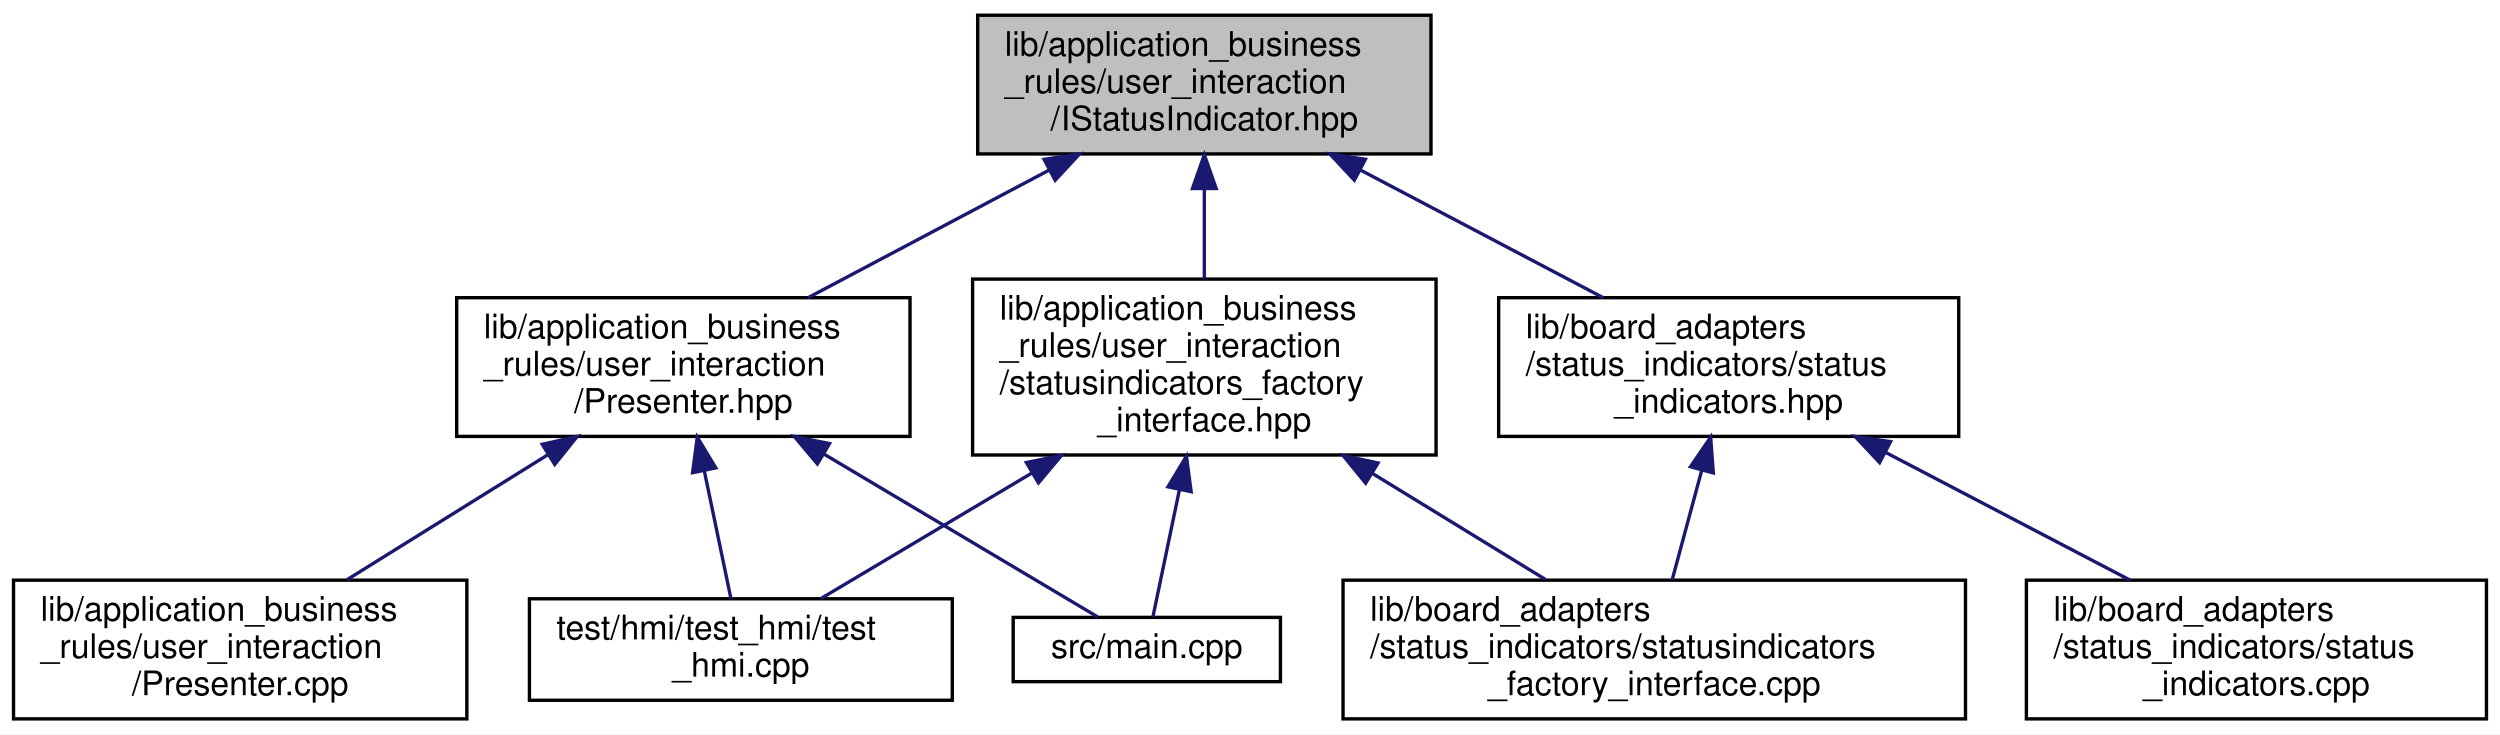
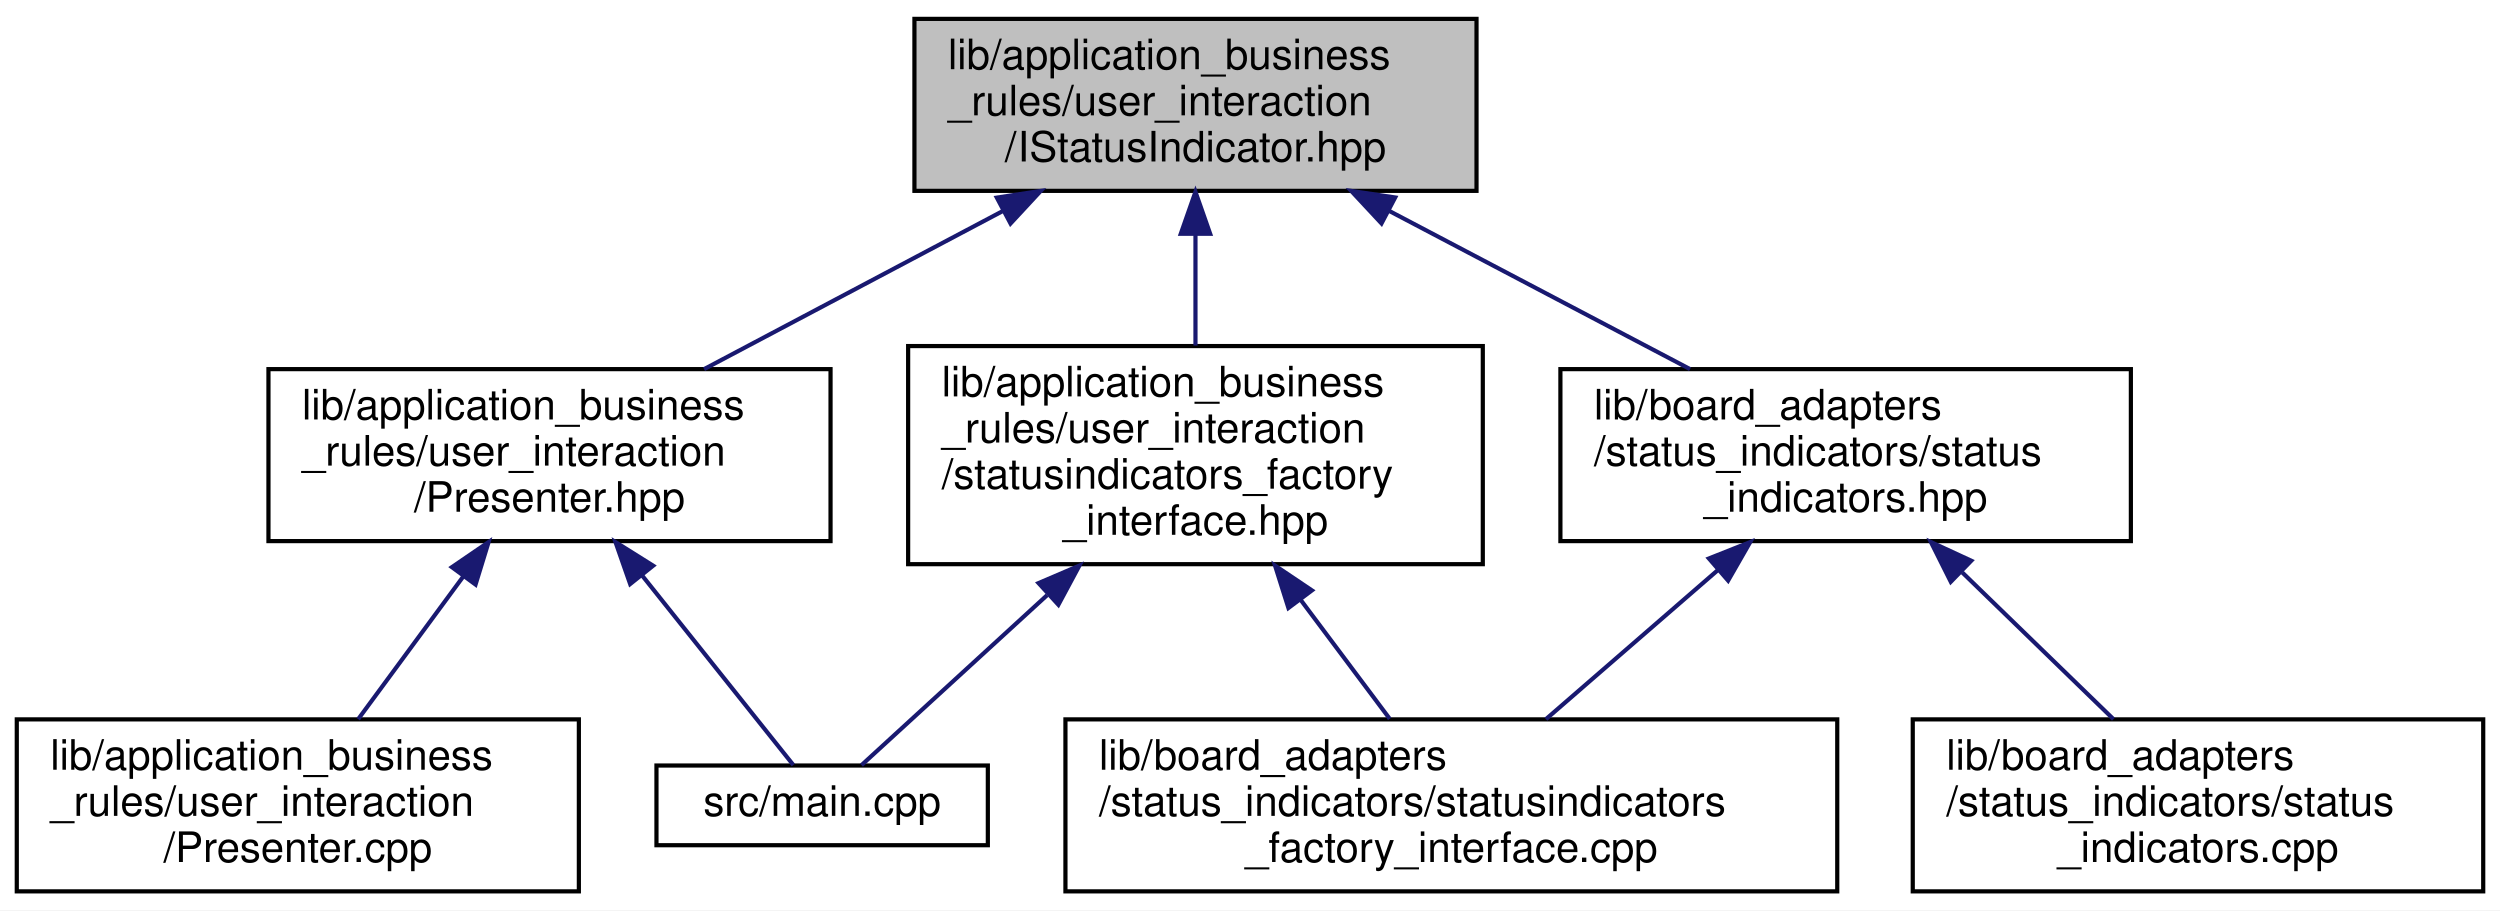
- <svg xmlns="http://www.w3.org/2000/svg" xmlns:xlink="http://www.w3.org/1999/xlink" width="739pt" height="217pt" viewBox="0.00 0.00 739.00 217.00">
+ <svg xmlns="http://www.w3.org/2000/svg" xmlns:xlink="http://www.w3.org/1999/xlink" width="596pt" height="217pt" viewBox="0.00 0.00 596.00 217.00">
  <g id="graph0" class="graph" transform="scale(1 1) rotate(0) translate(4 213)">
-     <polygon fill="white" stroke="transparent" points="-4,4 -4,-213 735,-213 735,4 -4,4" />
+     <polygon fill="white" stroke="transparent" points="-4,4 -4,-213 592,-213 592,4 -4,4" />
    <g id="node1" class="node">
      <g id="a_node1">
        <a xlink:title=" ">
-           <polygon fill="#bfbfbf" stroke="black" points="285,-167.5 285,-208.5 419,-208.5 419,-167.5 285,-167.5" />
-           <text text-anchor="start" x="293" y="-196.5" font-family="Helvetica,sans-Serif" font-size="10.00">lib/application_business</text>
-           <text text-anchor="start" x="293" y="-185.5" font-family="Helvetica,sans-Serif" font-size="10.00">_rules/user_interaction</text>
-           <text text-anchor="middle" x="352" y="-174.5" font-family="Helvetica,sans-Serif" font-size="10.00">/IStatusIndicator.hpp</text>
+           <polygon fill="#bfbfbf" stroke="black" points="214,-167.5 214,-208.5 348,-208.5 348,-167.5 214,-167.5" />
+           <text text-anchor="start" x="222" y="-196.5" font-family="Helvetica,sans-Serif" font-size="10.00">lib/application_business</text>
+           <text text-anchor="start" x="222" y="-185.5" font-family="Helvetica,sans-Serif" font-size="10.00">_rules/user_interaction</text>
+           <text text-anchor="middle" x="281" y="-174.5" font-family="Helvetica,sans-Serif" font-size="10.00">/IStatusIndicator.hpp</text>
        </a>
      </g>
    </g>
    <g id="node2" class="node">
      <g id="a_node2">
        <a xlink:href="Presenter_8hpp.xhtml" target="_top" xlink:title=" ">
-           <polygon fill="white" stroke="black" points="131,-84 131,-125 265,-125 265,-84 131,-84" />
-           <text text-anchor="start" x="139" y="-113" font-family="Helvetica,sans-Serif" font-size="10.00">lib/application_business</text>
-           <text text-anchor="start" x="139" y="-102" font-family="Helvetica,sans-Serif" font-size="10.00">_rules/user_interaction</text>
-           <text text-anchor="middle" x="198" y="-91" font-family="Helvetica,sans-Serif" font-size="10.00">/Presenter.hpp</text>
+           <polygon fill="white" stroke="black" points="60,-84 60,-125 194,-125 194,-84 60,-84" />
+           <text text-anchor="start" x="68" y="-113" font-family="Helvetica,sans-Serif" font-size="10.00">lib/application_business</text>
+           <text text-anchor="start" x="68" y="-102" font-family="Helvetica,sans-Serif" font-size="10.00">_rules/user_interaction</text>
+           <text text-anchor="middle" x="127" y="-91" font-family="Helvetica,sans-Serif" font-size="10.00">/Presenter.hpp</text>
        </a>
      </g>
    </g>
    <g id="edge1" class="edge">
-       <path fill="none" stroke="midnightblue" d="M305.99,-162.65C283.26,-150.62 256.2,-136.3 234.85,-125" />
-       <polygon fill="midnightblue" stroke="midnightblue" points="304.64,-165.89 315.11,-167.48 307.91,-159.71 304.64,-165.89" />
+       <path fill="none" stroke="midnightblue" d="M234.99,-162.65C212.26,-150.62 185.2,-136.3 163.85,-125" />
+       <polygon fill="midnightblue" stroke="midnightblue" points="233.64,-165.89 244.11,-167.48 236.91,-159.71 233.64,-165.89" />
    </g>
-     <g id="node6" class="node">
-       <g id="a_node6">
+     <g id="node5" class="node">
+       <g id="a_node5">
        <a xlink:href="statusindicators__factory__interface_8hpp.xhtml" target="_top" xlink:title="Dependency injection for the keypad.">
-           <polygon fill="white" stroke="black" points="283.5,-78.5 283.5,-130.5 420.5,-130.5 420.5,-78.5 283.5,-78.5" />
-           <text text-anchor="start" x="291.5" y="-118.5" font-family="Helvetica,sans-Serif" font-size="10.00">lib/application_business</text>
-           <text text-anchor="start" x="291.5" y="-107.5" font-family="Helvetica,sans-Serif" font-size="10.00">_rules/user_interaction</text>
-           <text text-anchor="start" x="291.5" y="-96.5" font-family="Helvetica,sans-Serif" font-size="10.00">/statusindicators_factory</text>
-           <text text-anchor="middle" x="352" y="-85.5" font-family="Helvetica,sans-Serif" font-size="10.00">_interface.hpp</text>
+           <polygon fill="white" stroke="black" points="212.5,-78.5 212.5,-130.5 349.5,-130.5 349.5,-78.5 212.5,-78.5" />
+           <text text-anchor="start" x="220.5" y="-118.5" font-family="Helvetica,sans-Serif" font-size="10.00">lib/application_business</text>
+           <text text-anchor="start" x="220.5" y="-107.5" font-family="Helvetica,sans-Serif" font-size="10.00">_rules/user_interaction</text>
+           <text text-anchor="start" x="220.5" y="-96.5" font-family="Helvetica,sans-Serif" font-size="10.00">/statusindicators_factory</text>
+           <text text-anchor="middle" x="281" y="-85.5" font-family="Helvetica,sans-Serif" font-size="10.00">_interface.hpp</text>
        </a>
      </g>
    </g>
-     <g id="edge5" class="edge">
-       <path fill="none" stroke="midnightblue" d="M352,-157.12C352,-148.41 352,-138.99 352,-130.61" />
-       <polygon fill="midnightblue" stroke="midnightblue" points="348.5,-157.27 352,-167.27 355.5,-157.27 348.5,-157.27" />
+     <g id="edge4" class="edge">
+       <path fill="none" stroke="midnightblue" d="M281,-157.12C281,-148.41 281,-138.99 281,-130.61" />
+       <polygon fill="midnightblue" stroke="midnightblue" points="277.5,-157.27 281,-167.27 284.5,-157.27 277.5,-157.27" />
    </g>
-     <g id="node8" class="node">
-       <g id="a_node8">
+     <g id="node7" class="node">
+       <g id="a_node7">
        <a xlink:href="status__indicators_8hpp.xhtml" target="_top" xlink:title=" ">
-           <polygon fill="white" stroke="black" points="439,-84 439,-125 575,-125 575,-84 439,-84" />
-           <text text-anchor="start" x="447" y="-113" font-family="Helvetica,sans-Serif" font-size="10.00">lib/board_adapters</text>
-           <text text-anchor="start" x="447" y="-102" font-family="Helvetica,sans-Serif" font-size="10.00">/status_indicators/status</text>
-           <text text-anchor="middle" x="507" y="-91" font-family="Helvetica,sans-Serif" font-size="10.00">_indicators.hpp</text>
+           <polygon fill="white" stroke="black" points="368,-84 368,-125 504,-125 504,-84 368,-84" />
+           <text text-anchor="start" x="376" y="-113" font-family="Helvetica,sans-Serif" font-size="10.00">lib/board_adapters</text>
+           <text text-anchor="start" x="376" y="-102" font-family="Helvetica,sans-Serif" font-size="10.00">/status_indicators/status</text>
+           <text text-anchor="middle" x="436" y="-91" font-family="Helvetica,sans-Serif" font-size="10.00">_indicators.hpp</text>
        </a>
      </g>
    </g>
-     <g id="edge9" class="edge">
-       <path fill="none" stroke="midnightblue" d="M398,-162.81C420.95,-150.75 448.33,-136.35 469.91,-125" />
-       <polygon fill="midnightblue" stroke="midnightblue" points="396.35,-159.73 389.13,-167.48 399.61,-165.92 396.35,-159.73" />
+     <g id="edge7" class="edge">
+       <path fill="none" stroke="midnightblue" d="M327,-162.81C349.95,-150.75 377.33,-136.35 398.91,-125" />
+       <polygon fill="midnightblue" stroke="midnightblue" points="325.35,-159.73 318.13,-167.48 328.61,-165.92 325.35,-159.73" />
    </g>
    <g id="node3" class="node">
      <g id="a_node3">
        <a xlink:href="Presenter_8cpp.xhtml" target="_top" xlink:title=" ">
          <polygon fill="white" stroke="black" points="0,-0.5 0,-41.5 134,-41.5 134,-0.5 0,-0.5" />
          <text text-anchor="start" x="8" y="-29.5" font-family="Helvetica,sans-Serif" font-size="10.00">lib/application_business</text>
          <text text-anchor="start" x="8" y="-18.5" font-family="Helvetica,sans-Serif" font-size="10.00">_rules/user_interaction</text>
          <text text-anchor="middle" x="67" y="-7.5" font-family="Helvetica,sans-Serif" font-size="10.00">/Presenter.cpp</text>
        </a>
      </g>
    </g>
    <g id="edge2" class="edge">
-       <path fill="none" stroke="midnightblue" d="M158.12,-78.69C139.02,-66.8 116.46,-52.77 98.58,-41.64" />
-       <polygon fill="midnightblue" stroke="midnightblue" points="156.28,-81.67 166.62,-83.98 159.98,-75.72 156.28,-81.67" />
+       <path fill="none" stroke="midnightblue" d="M106.43,-75.55C98.18,-64.36 88.89,-51.73 81.39,-41.55" />
+       <polygon fill="midnightblue" stroke="midnightblue" points="103.73,-77.79 112.48,-83.77 109.37,-73.64 103.73,-77.79" />
    </g>
    <g id="node4" class="node">
      <g id="a_node4">
        <a xlink:href="main_8cpp.xhtml" target="_top" xlink:title=" ">
-           <polygon fill="white" stroke="black" points="295.5,-11.5 295.5,-30.5 374.5,-30.5 374.5,-11.5 295.5,-11.5" />
-           <text text-anchor="middle" x="335" y="-18.5" font-family="Helvetica,sans-Serif" font-size="10.00">src/main.cpp</text>
+           <polygon fill="white" stroke="black" points="152.5,-11.5 152.5,-30.5 231.5,-30.5 231.5,-11.5 152.5,-11.5" />
+           <text text-anchor="middle" x="192" y="-18.5" font-family="Helvetica,sans-Serif" font-size="10.00">src/main.cpp</text>
        </a>
      </g>
    </g>
    <g id="edge3" class="edge">
-       <path fill="none" stroke="midnightblue" d="M239.46,-78.83C266.93,-62.49 301.31,-42.04 320.44,-30.66" />
-       <polygon fill="midnightblue" stroke="midnightblue" points="237.62,-75.86 230.81,-83.98 241.2,-81.87 237.62,-75.86" />
+       <path fill="none" stroke="midnightblue" d="M149.06,-75.83C161.66,-60.04 176.61,-41.3 185.13,-30.62" />
+       <polygon fill="midnightblue" stroke="midnightblue" points="146.23,-73.77 142.73,-83.77 151.71,-78.14 146.23,-73.77" />
    </g>
-     <g id="node5" class="node">
-       <g id="a_node5">
-         <a xlink:href="test__hmi_8cpp.xhtml" target="_top" xlink:title=" ">
-           <polygon fill="white" stroke="black" points="152.5,-6 152.5,-36 277.5,-36 277.5,-6 152.5,-6" />
-           <text text-anchor="start" x="160.5" y="-24" font-family="Helvetica,sans-Serif" font-size="10.00">test/hmi/test_hmi/test</text>
-           <text text-anchor="middle" x="215" y="-13" font-family="Helvetica,sans-Serif" font-size="10.00">_hmi.cpp</text>
+     <g id="edge6" class="edge">
+       <path fill="none" stroke="midnightblue" d="M245.63,-71.11C229.59,-56.42 211.9,-40.22 201.38,-30.59" />
+       <polygon fill="midnightblue" stroke="midnightblue" points="243.59,-73.99 253.33,-78.16 248.32,-68.82 243.59,-73.99" />
+     </g>
+     <g id="node6" class="node">
+       <g id="a_node6">
+         <a xlink:href="statusindicators__factory__interface_8cpp.xhtml" target="_top" xlink:title=" ">
+           <polygon fill="white" stroke="black" points="250,-0.5 250,-41.5 434,-41.5 434,-0.5 250,-0.5" />
+           <text text-anchor="start" x="258" y="-29.5" font-family="Helvetica,sans-Serif" font-size="10.00">lib/board_adapters</text>
+           <text text-anchor="start" x="258" y="-18.5" font-family="Helvetica,sans-Serif" font-size="10.00">/status_indicators/statusindicators</text>
+           <text text-anchor="middle" x="342" y="-7.5" font-family="Helvetica,sans-Serif" font-size="10.00">_factory_interface.cpp</text>
        </a>
      </g>
    </g>
-     <g id="edge4" class="edge">
-       <path fill="none" stroke="midnightblue" d="M204.17,-73.91C206.86,-61.04 209.87,-46.57 212.04,-36.18" />
-       <polygon fill="midnightblue" stroke="midnightblue" points="200.73,-73.27 202.12,-83.77 207.58,-74.7 200.73,-73.27" />
+     <g id="edge5" class="edge">
+       <path fill="none" stroke="midnightblue" d="M306.15,-69.9C313.35,-60.28 320.96,-50.11 327.31,-41.63" />
+       <polygon fill="midnightblue" stroke="midnightblue" points="303.16,-68.06 299.97,-78.16 308.76,-72.25 303.16,-68.06" />
    </g>
-     <g id="edge7" class="edge">
-       <path fill="none" stroke="midnightblue" d="M344.65,-68.29C341.76,-54.39 338.67,-39.61 336.79,-30.59" />
-       <polygon fill="midnightblue" stroke="midnightblue" points="341.25,-69.09 346.71,-78.16 348.1,-67.66 341.25,-69.09" />
+     <g id="edge9" class="edge">
+       <path fill="none" stroke="midnightblue" d="M405.65,-77.19C392.29,-65.6 376.86,-52.23 364.55,-41.55" />
+       <polygon fill="midnightblue" stroke="midnightblue" points="403.4,-79.86 413.25,-83.77 407.98,-74.58 403.4,-79.86" />
    </g>
-     <g id="edge8" class="edge">
-       <path fill="none" stroke="midnightblue" d="M301.08,-73.21C279.63,-60.45 255.72,-46.22 238.55,-36.01" />
-       <polygon fill="midnightblue" stroke="midnightblue" points="299.39,-76.28 309.78,-78.38 302.97,-70.26 299.39,-76.28" />
-     </g>
-     <g id="node7" class="node">
-       <g id="a_node7">
-         <a xlink:href="statusindicators__factory__interface_8cpp.xhtml" target="_top" xlink:title=" ">
-           <polygon fill="white" stroke="black" points="393,-0.5 393,-41.5 577,-41.5 577,-0.5 393,-0.5" />
-           <text text-anchor="start" x="401" y="-29.5" font-family="Helvetica,sans-Serif" font-size="10.00">lib/board_adapters</text>
-           <text text-anchor="start" x="401" y="-18.5" font-family="Helvetica,sans-Serif" font-size="10.00">/status_indicators/statusindicators</text>
-           <text text-anchor="middle" x="485" y="-7.5" font-family="Helvetica,sans-Serif" font-size="10.00">_factory_interface.cpp</text>
+     <g id="node8" class="node">
+       <g id="a_node8">
+         <a xlink:href="status__indicators_8cpp.xhtml" target="_top" xlink:title=" ">
+           <polygon fill="white" stroke="black" points="452,-0.5 452,-41.5 588,-41.5 588,-0.5 452,-0.5" />
+           <text text-anchor="start" x="460" y="-29.5" font-family="Helvetica,sans-Serif" font-size="10.00">lib/board_adapters</text>
+           <text text-anchor="start" x="460" y="-18.5" font-family="Helvetica,sans-Serif" font-size="10.00">/status_indicators/status</text>
+           <text text-anchor="middle" x="520" y="-7.5" font-family="Helvetica,sans-Serif" font-size="10.00">_indicators.cpp</text>
        </a>
      </g>
    </g>
-     <g id="edge6" class="edge">
-       <path fill="none" stroke="midnightblue" d="M401.75,-73.01C418.83,-62.55 437.48,-51.12 452.8,-41.73" />
-       <polygon fill="midnightblue" stroke="midnightblue" points="399.69,-70.17 392.99,-78.38 403.34,-76.14 399.69,-70.17" />
-     </g>
-     <g id="edge11" class="edge">
-       <path fill="none" stroke="midnightblue" d="M499.01,-73.9C496.1,-63.13 492.89,-51.23 490.28,-41.55" />
-       <polygon fill="midnightblue" stroke="midnightblue" points="495.69,-75.03 501.67,-83.77 502.45,-73.2 495.69,-75.03" />
-     </g>
-     <g id="node9" class="node">
-       <g id="a_node9">
-         <a xlink:href="status__indicators_8cpp.xhtml" target="_top" xlink:title=" ">
-           <polygon fill="white" stroke="black" points="595,-0.5 595,-41.5 731,-41.5 731,-0.5 595,-0.5" />
-           <text text-anchor="start" x="603" y="-29.5" font-family="Helvetica,sans-Serif" font-size="10.00">lib/board_adapters</text>
-           <text text-anchor="start" x="603" y="-18.5" font-family="Helvetica,sans-Serif" font-size="10.00">/status_indicators/status</text>
-           <text text-anchor="middle" x="663" y="-7.5" font-family="Helvetica,sans-Serif" font-size="10.00">_indicators.cpp</text>
-         </a>
-       </g>
-     </g>
-     <g id="edge10" class="edge">
-       <path fill="none" stroke="midnightblue" d="M553.3,-79.31C576.39,-67.25 603.95,-52.85 625.67,-41.5" />
-       <polygon fill="midnightblue" stroke="midnightblue" points="551.61,-76.25 544.37,-83.98 554.85,-82.45 551.61,-76.25" />
+     <g id="edge8" class="edge">
+       <path fill="none" stroke="midnightblue" d="M463.79,-76.54C475.57,-65.1 489.05,-52.03 499.85,-41.55" />
+       <polygon fill="midnightblue" stroke="midnightblue" points="461.07,-74.3 456.33,-83.77 465.95,-79.32 461.07,-74.3" />
    </g>
  </g>
</svg>
